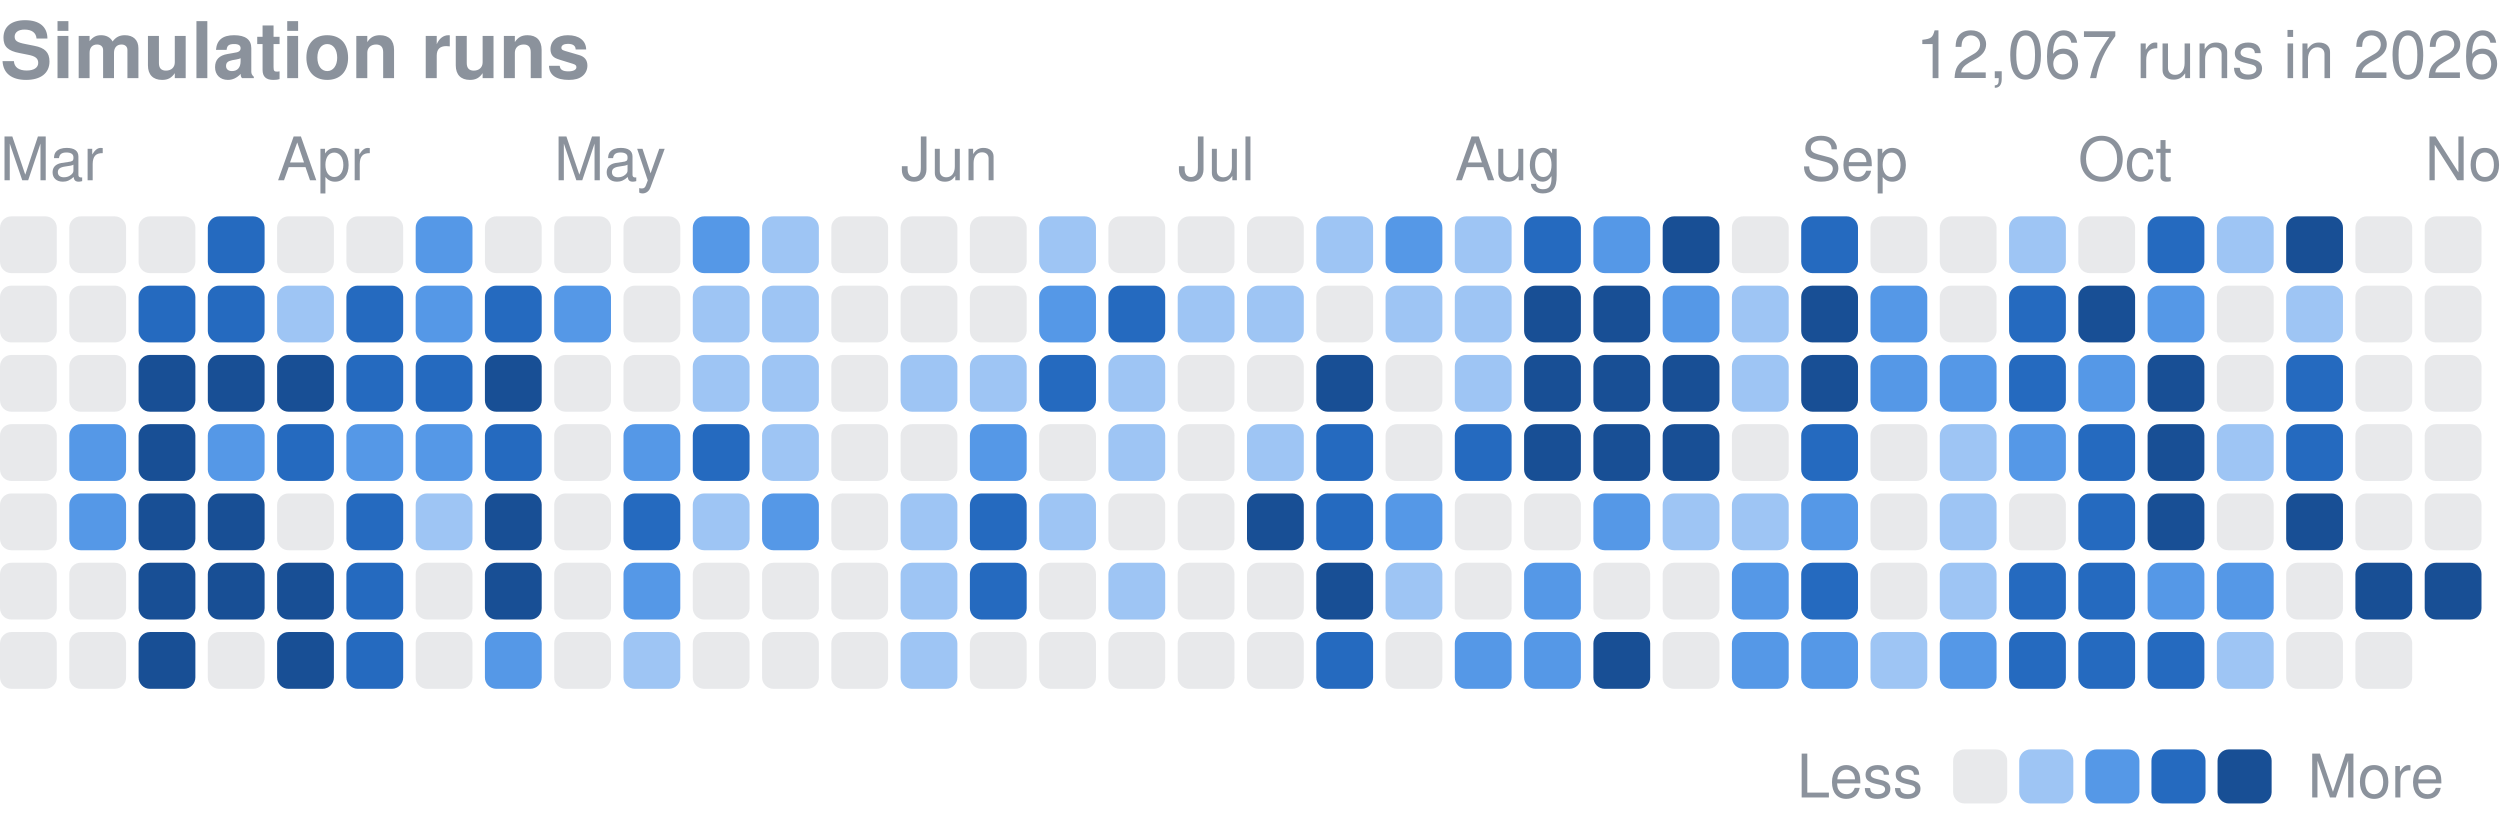
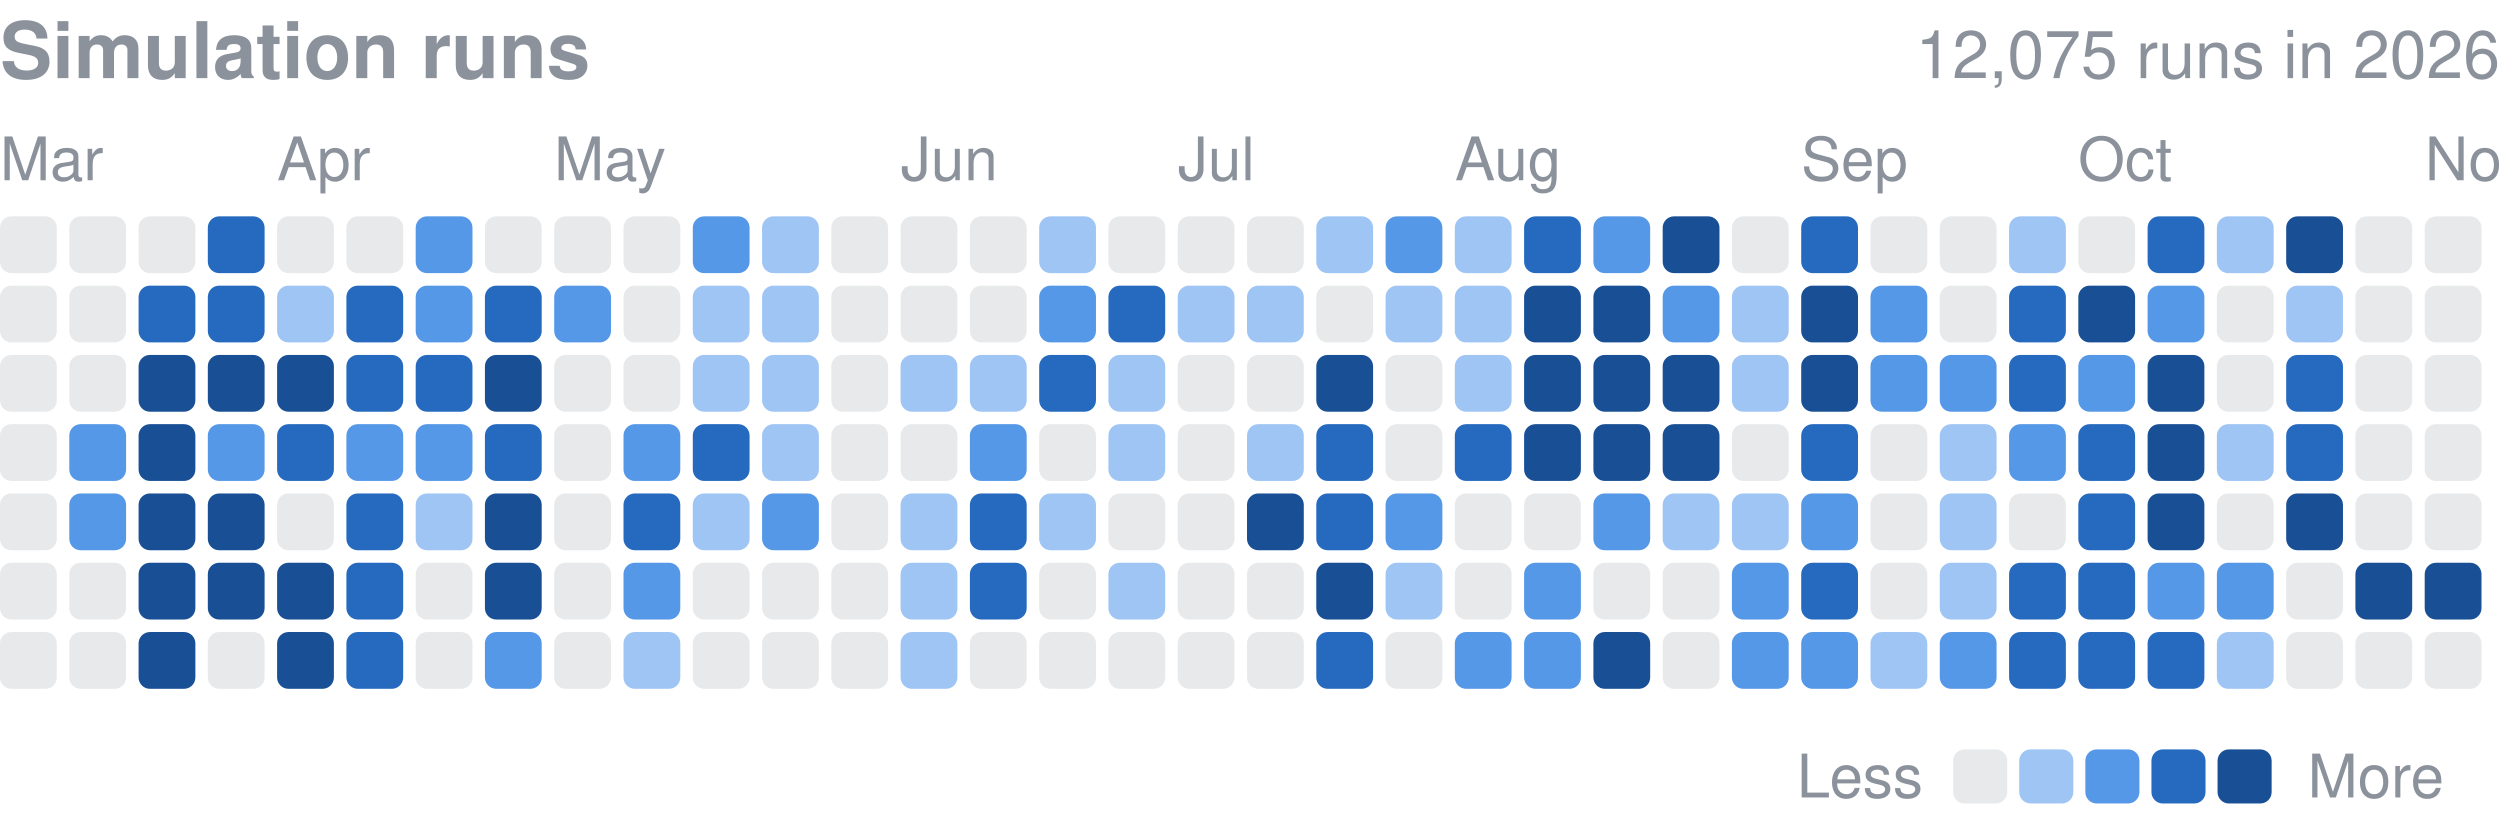
<svg xmlns="http://www.w3.org/2000/svg" width="416" height="139" viewBox="0 0 416 139" role="img" aria-label="Finished simulation runs per day in 2026">
  <style>text{font-family:-apple-system,BlinkMacSystemFont,"Segoe UI",Helvetica,Arial,sans-serif}</style>
  <text x="0" y="13" font-size="13" font-weight="600" fill="#8b929c">Simulation runs</text>
-   <text x="416" y="13" font-size="11" fill="#8b929c" text-anchor="end">12,067 runs in 2026</text>
+   <text x="416" y="13" font-size="11" fill="#8b929c" text-anchor="end">12,075 runs in 2026</text>
  <text x="0.0" y="30" font-size="10" fill="#8b929c">Mar</text>
  <text x="46.1" y="30" font-size="10" fill="#8b929c">Apr</text>
  <text x="92.2" y="30" font-size="10" fill="#8b929c">May</text>
  <text x="149.9" y="30" font-size="10" fill="#8b929c">Jun</text>
  <text x="196.0" y="30" font-size="10" fill="#8b929c">Jul</text>
  <text x="242.1" y="30" font-size="10" fill="#8b929c">Aug</text>
  <text x="299.7" y="30" font-size="10" fill="#8b929c">Sep</text>
  <text x="345.8" y="30" font-size="10" fill="#8b929c">Oct</text>
  <text x="403.5" y="30" font-size="10" fill="#8b929c">Nov</text>
  <rect x="0.00" y="36.00" width="9.45" height="9.45" rx="1.89" fill="#8b929c" opacity="0.2" />
  <rect x="0.00" y="47.53" width="9.45" height="9.45" rx="1.89" fill="#8b929c" opacity="0.2" />
  <rect x="0.00" y="59.06" width="9.45" height="9.45" rx="1.89" fill="#8b929c" opacity="0.2" />
  <rect x="0.00" y="70.58" width="9.45" height="9.45" rx="1.89" fill="#8b929c" opacity="0.2" />
  <rect x="0.00" y="82.11" width="9.45" height="9.45" rx="1.89" fill="#8b929c" opacity="0.2" />
  <rect x="0.00" y="93.64" width="9.45" height="9.45" rx="1.89" fill="#8b929c" opacity="0.2" />
  <rect x="0.00" y="105.17" width="9.45" height="9.45" rx="1.89" fill="#8b929c" opacity="0.2" />
  <rect x="11.53" y="36.00" width="9.45" height="9.45" rx="1.89" fill="#8b929c" opacity="0.2" />
  <rect x="11.53" y="47.53" width="9.45" height="9.45" rx="1.89" fill="#8b929c" opacity="0.2" />
  <rect x="11.53" y="59.06" width="9.45" height="9.45" rx="1.89" fill="#8b929c" opacity="0.2" />
  <rect x="11.53" y="70.58" width="9.45" height="9.45" rx="1.89" fill="#5598e7" />
  <rect x="11.53" y="82.11" width="9.45" height="9.45" rx="1.89" fill="#5598e7" />
  <rect x="11.53" y="93.64" width="9.45" height="9.45" rx="1.89" fill="#8b929c" opacity="0.2" />
  <rect x="11.53" y="105.17" width="9.45" height="9.45" rx="1.89" fill="#8b929c" opacity="0.2" />
  <rect x="23.06" y="36.00" width="9.45" height="9.45" rx="1.89" fill="#8b929c" opacity="0.2" />
  <rect x="23.06" y="47.53" width="9.45" height="9.45" rx="1.89" fill="#256abf" />
  <rect x="23.06" y="59.06" width="9.45" height="9.45" rx="1.89" fill="#184f95" />
  <rect x="23.06" y="70.58" width="9.45" height="9.45" rx="1.89" fill="#184f95" />
  <rect x="23.06" y="82.11" width="9.45" height="9.45" rx="1.89" fill="#184f95" />
  <rect x="23.06" y="93.64" width="9.45" height="9.45" rx="1.89" fill="#184f95" />
  <rect x="23.06" y="105.17" width="9.45" height="9.45" rx="1.89" fill="#184f95" />
  <rect x="34.58" y="36.00" width="9.45" height="9.45" rx="1.89" fill="#256abf" />
  <rect x="34.58" y="47.53" width="9.45" height="9.45" rx="1.89" fill="#256abf" />
  <rect x="34.58" y="59.06" width="9.45" height="9.45" rx="1.89" fill="#184f95" />
  <rect x="34.58" y="70.58" width="9.45" height="9.45" rx="1.89" fill="#5598e7" />
  <rect x="34.58" y="82.11" width="9.45" height="9.45" rx="1.89" fill="#184f95" />
  <rect x="34.58" y="93.64" width="9.45" height="9.45" rx="1.89" fill="#184f95" />
  <rect x="34.58" y="105.17" width="9.45" height="9.45" rx="1.89" fill="#8b929c" opacity="0.2" />
  <rect x="46.11" y="36.00" width="9.45" height="9.45" rx="1.89" fill="#8b929c" opacity="0.2" />
  <rect x="46.11" y="47.53" width="9.45" height="9.45" rx="1.89" fill="#9ec5f4" />
  <rect x="46.11" y="59.06" width="9.45" height="9.45" rx="1.89" fill="#184f95" />
  <rect x="46.11" y="70.58" width="9.45" height="9.45" rx="1.89" fill="#256abf" />
  <rect x="46.11" y="82.11" width="9.45" height="9.45" rx="1.89" fill="#8b929c" opacity="0.2" />
  <rect x="46.11" y="93.64" width="9.45" height="9.45" rx="1.89" fill="#184f95" />
  <rect x="46.11" y="105.17" width="9.45" height="9.45" rx="1.89" fill="#184f95" />
  <rect x="57.64" y="36.00" width="9.45" height="9.45" rx="1.89" fill="#8b929c" opacity="0.2" />
  <rect x="57.64" y="47.53" width="9.45" height="9.45" rx="1.89" fill="#256abf" />
  <rect x="57.64" y="59.06" width="9.45" height="9.45" rx="1.89" fill="#256abf" />
  <rect x="57.64" y="70.58" width="9.45" height="9.45" rx="1.89" fill="#5598e7" />
  <rect x="57.64" y="82.11" width="9.45" height="9.45" rx="1.89" fill="#256abf" />
  <rect x="57.64" y="93.64" width="9.45" height="9.45" rx="1.89" fill="#256abf" />
  <rect x="57.64" y="105.17" width="9.45" height="9.45" rx="1.89" fill="#256abf" />
  <rect x="69.17" y="36.00" width="9.45" height="9.45" rx="1.89" fill="#5598e7" />
  <rect x="69.17" y="47.53" width="9.45" height="9.45" rx="1.89" fill="#5598e7" />
  <rect x="69.17" y="59.06" width="9.45" height="9.45" rx="1.89" fill="#256abf" />
  <rect x="69.17" y="70.58" width="9.45" height="9.45" rx="1.89" fill="#5598e7" />
  <rect x="69.17" y="82.11" width="9.45" height="9.45" rx="1.89" fill="#9ec5f4" />
  <rect x="69.17" y="93.64" width="9.45" height="9.45" rx="1.89" fill="#8b929c" opacity="0.2" />
  <rect x="69.17" y="105.17" width="9.45" height="9.45" rx="1.89" fill="#8b929c" opacity="0.2" />
  <rect x="80.69" y="36.00" width="9.45" height="9.45" rx="1.89" fill="#8b929c" opacity="0.2" />
  <rect x="80.69" y="47.53" width="9.45" height="9.45" rx="1.89" fill="#256abf" />
  <rect x="80.69" y="59.06" width="9.45" height="9.45" rx="1.89" fill="#184f95" />
  <rect x="80.69" y="70.58" width="9.45" height="9.45" rx="1.89" fill="#256abf" />
  <rect x="80.69" y="82.11" width="9.45" height="9.45" rx="1.89" fill="#184f95" />
  <rect x="80.69" y="93.64" width="9.45" height="9.45" rx="1.89" fill="#184f95" />
  <rect x="80.69" y="105.17" width="9.45" height="9.45" rx="1.89" fill="#5598e7" />
  <rect x="92.22" y="36.00" width="9.45" height="9.45" rx="1.89" fill="#8b929c" opacity="0.2" />
  <rect x="92.22" y="47.53" width="9.45" height="9.45" rx="1.89" fill="#5598e7" />
  <rect x="92.22" y="59.06" width="9.45" height="9.45" rx="1.89" fill="#8b929c" opacity="0.2" />
  <rect x="92.22" y="70.58" width="9.45" height="9.45" rx="1.89" fill="#8b929c" opacity="0.2" />
  <rect x="92.22" y="82.11" width="9.45" height="9.45" rx="1.89" fill="#8b929c" opacity="0.2" />
  <rect x="92.22" y="93.64" width="9.45" height="9.45" rx="1.89" fill="#8b929c" opacity="0.2" />
  <rect x="92.22" y="105.17" width="9.45" height="9.45" rx="1.89" fill="#8b929c" opacity="0.2" />
  <rect x="103.75" y="36.00" width="9.45" height="9.45" rx="1.89" fill="#8b929c" opacity="0.2" />
  <rect x="103.75" y="47.53" width="9.45" height="9.45" rx="1.89" fill="#8b929c" opacity="0.2" />
  <rect x="103.75" y="59.06" width="9.45" height="9.45" rx="1.89" fill="#8b929c" opacity="0.2" />
  <rect x="103.75" y="70.58" width="9.45" height="9.45" rx="1.89" fill="#5598e7" />
  <rect x="103.75" y="82.11" width="9.45" height="9.45" rx="1.89" fill="#256abf" />
  <rect x="103.75" y="93.64" width="9.45" height="9.45" rx="1.89" fill="#5598e7" />
  <rect x="103.75" y="105.17" width="9.45" height="9.45" rx="1.89" fill="#9ec5f4" />
  <rect x="115.28" y="36.00" width="9.45" height="9.45" rx="1.89" fill="#5598e7" />
  <rect x="115.28" y="47.53" width="9.45" height="9.45" rx="1.89" fill="#9ec5f4" />
  <rect x="115.28" y="59.06" width="9.45" height="9.45" rx="1.89" fill="#9ec5f4" />
  <rect x="115.28" y="70.58" width="9.45" height="9.45" rx="1.89" fill="#256abf" />
  <rect x="115.28" y="82.11" width="9.45" height="9.45" rx="1.89" fill="#9ec5f4" />
  <rect x="115.28" y="93.64" width="9.45" height="9.45" rx="1.89" fill="#8b929c" opacity="0.2" />
  <rect x="115.28" y="105.17" width="9.45" height="9.45" rx="1.89" fill="#8b929c" opacity="0.2" />
  <rect x="126.81" y="36.00" width="9.45" height="9.45" rx="1.89" fill="#9ec5f4" />
  <rect x="126.81" y="47.53" width="9.45" height="9.45" rx="1.89" fill="#9ec5f4" />
  <rect x="126.81" y="59.06" width="9.45" height="9.45" rx="1.89" fill="#9ec5f4" />
  <rect x="126.81" y="70.58" width="9.45" height="9.45" rx="1.89" fill="#9ec5f4" />
  <rect x="126.81" y="82.11" width="9.45" height="9.45" rx="1.89" fill="#5598e7" />
  <rect x="126.81" y="93.64" width="9.45" height="9.45" rx="1.89" fill="#8b929c" opacity="0.2" />
  <rect x="126.81" y="105.17" width="9.45" height="9.45" rx="1.89" fill="#8b929c" opacity="0.2" />
  <rect x="138.33" y="36.00" width="9.45" height="9.45" rx="1.89" fill="#8b929c" opacity="0.2" />
  <rect x="138.33" y="47.53" width="9.45" height="9.45" rx="1.89" fill="#8b929c" opacity="0.2" />
  <rect x="138.33" y="59.06" width="9.45" height="9.45" rx="1.89" fill="#8b929c" opacity="0.2" />
  <rect x="138.33" y="70.58" width="9.45" height="9.45" rx="1.89" fill="#8b929c" opacity="0.2" />
  <rect x="138.33" y="82.11" width="9.45" height="9.45" rx="1.89" fill="#8b929c" opacity="0.2" />
  <rect x="138.33" y="93.64" width="9.45" height="9.45" rx="1.89" fill="#8b929c" opacity="0.2" />
  <rect x="138.33" y="105.17" width="9.45" height="9.45" rx="1.89" fill="#8b929c" opacity="0.2" />
  <rect x="149.86" y="36.00" width="9.45" height="9.45" rx="1.89" fill="#8b929c" opacity="0.2" />
  <rect x="149.86" y="47.53" width="9.45" height="9.45" rx="1.89" fill="#8b929c" opacity="0.2" />
  <rect x="149.86" y="59.06" width="9.45" height="9.45" rx="1.89" fill="#9ec5f4" />
  <rect x="149.86" y="70.58" width="9.45" height="9.45" rx="1.89" fill="#8b929c" opacity="0.2" />
  <rect x="149.86" y="82.11" width="9.45" height="9.45" rx="1.89" fill="#9ec5f4" />
  <rect x="149.86" y="93.64" width="9.45" height="9.45" rx="1.89" fill="#9ec5f4" />
  <rect x="149.86" y="105.17" width="9.45" height="9.45" rx="1.89" fill="#9ec5f4" />
  <rect x="161.39" y="36.00" width="9.45" height="9.45" rx="1.89" fill="#8b929c" opacity="0.2" />
  <rect x="161.39" y="47.53" width="9.45" height="9.45" rx="1.89" fill="#8b929c" opacity="0.2" />
  <rect x="161.39" y="59.06" width="9.45" height="9.45" rx="1.89" fill="#9ec5f4" />
  <rect x="161.39" y="70.58" width="9.45" height="9.45" rx="1.89" fill="#5598e7" />
  <rect x="161.39" y="82.11" width="9.45" height="9.45" rx="1.89" fill="#256abf" />
  <rect x="161.39" y="93.64" width="9.45" height="9.45" rx="1.89" fill="#256abf" />
  <rect x="161.39" y="105.17" width="9.45" height="9.45" rx="1.89" fill="#8b929c" opacity="0.2" />
  <rect x="172.92" y="36.00" width="9.45" height="9.45" rx="1.89" fill="#9ec5f4" />
  <rect x="172.92" y="47.53" width="9.45" height="9.45" rx="1.89" fill="#5598e7" />
  <rect x="172.92" y="59.06" width="9.45" height="9.45" rx="1.89" fill="#256abf" />
  <rect x="172.92" y="70.58" width="9.45" height="9.45" rx="1.89" fill="#8b929c" opacity="0.2" />
  <rect x="172.92" y="82.11" width="9.45" height="9.45" rx="1.89" fill="#9ec5f4" />
  <rect x="172.92" y="93.64" width="9.45" height="9.45" rx="1.89" fill="#8b929c" opacity="0.2" />
  <rect x="172.92" y="105.17" width="9.45" height="9.45" rx="1.89" fill="#8b929c" opacity="0.2" />
  <rect x="184.44" y="36.00" width="9.45" height="9.45" rx="1.89" fill="#8b929c" opacity="0.2" />
  <rect x="184.44" y="47.53" width="9.45" height="9.45" rx="1.89" fill="#256abf" />
  <rect x="184.44" y="59.06" width="9.45" height="9.45" rx="1.89" fill="#9ec5f4" />
  <rect x="184.44" y="70.58" width="9.45" height="9.45" rx="1.89" fill="#9ec5f4" />
  <rect x="184.44" y="82.11" width="9.45" height="9.45" rx="1.89" fill="#8b929c" opacity="0.2" />
  <rect x="184.44" y="93.64" width="9.45" height="9.45" rx="1.89" fill="#9ec5f4" />
  <rect x="184.44" y="105.17" width="9.45" height="9.45" rx="1.89" fill="#8b929c" opacity="0.2" />
  <rect x="195.97" y="36.00" width="9.45" height="9.45" rx="1.89" fill="#8b929c" opacity="0.2" />
  <rect x="195.97" y="47.53" width="9.45" height="9.45" rx="1.89" fill="#9ec5f4" />
  <rect x="195.97" y="59.06" width="9.45" height="9.45" rx="1.89" fill="#8b929c" opacity="0.2" />
  <rect x="195.97" y="70.58" width="9.45" height="9.45" rx="1.89" fill="#8b929c" opacity="0.2" />
  <rect x="195.97" y="82.11" width="9.45" height="9.45" rx="1.89" fill="#8b929c" opacity="0.2" />
  <rect x="195.97" y="93.64" width="9.45" height="9.45" rx="1.89" fill="#8b929c" opacity="0.2" />
  <rect x="195.97" y="105.17" width="9.45" height="9.45" rx="1.89" fill="#8b929c" opacity="0.2" />
  <rect x="207.50" y="36.00" width="9.45" height="9.45" rx="1.89" fill="#8b929c" opacity="0.2" />
  <rect x="207.50" y="47.53" width="9.45" height="9.45" rx="1.89" fill="#9ec5f4" />
  <rect x="207.50" y="59.06" width="9.45" height="9.45" rx="1.89" fill="#8b929c" opacity="0.2" />
  <rect x="207.50" y="70.58" width="9.45" height="9.45" rx="1.89" fill="#9ec5f4" />
  <rect x="207.50" y="82.11" width="9.45" height="9.45" rx="1.89" fill="#184f95" />
  <rect x="207.50" y="93.64" width="9.45" height="9.45" rx="1.89" fill="#8b929c" opacity="0.2" />
  <rect x="207.50" y="105.17" width="9.45" height="9.45" rx="1.89" fill="#8b929c" opacity="0.2" />
  <rect x="219.03" y="36.00" width="9.45" height="9.45" rx="1.89" fill="#9ec5f4" />
  <rect x="219.03" y="47.53" width="9.45" height="9.45" rx="1.89" fill="#8b929c" opacity="0.2" />
  <rect x="219.03" y="59.06" width="9.45" height="9.45" rx="1.89" fill="#184f95" />
  <rect x="219.03" y="70.58" width="9.45" height="9.45" rx="1.89" fill="#256abf" />
  <rect x="219.03" y="82.11" width="9.45" height="9.45" rx="1.89" fill="#256abf" />
  <rect x="219.03" y="93.64" width="9.45" height="9.45" rx="1.89" fill="#184f95" />
  <rect x="219.03" y="105.17" width="9.45" height="9.45" rx="1.89" fill="#256abf" />
  <rect x="230.56" y="36.00" width="9.45" height="9.45" rx="1.89" fill="#5598e7" />
  <rect x="230.56" y="47.53" width="9.45" height="9.45" rx="1.89" fill="#9ec5f4" />
  <rect x="230.56" y="59.06" width="9.45" height="9.45" rx="1.89" fill="#8b929c" opacity="0.2" />
  <rect x="230.56" y="70.58" width="9.45" height="9.45" rx="1.89" fill="#8b929c" opacity="0.2" />
  <rect x="230.56" y="82.11" width="9.45" height="9.45" rx="1.89" fill="#5598e7" />
  <rect x="230.56" y="93.64" width="9.45" height="9.45" rx="1.89" fill="#9ec5f4" />
  <rect x="230.56" y="105.17" width="9.45" height="9.45" rx="1.89" fill="#8b929c" opacity="0.2" />
  <rect x="242.08" y="36.00" width="9.45" height="9.45" rx="1.89" fill="#9ec5f4" />
  <rect x="242.08" y="47.53" width="9.45" height="9.45" rx="1.89" fill="#9ec5f4" />
  <rect x="242.08" y="59.06" width="9.45" height="9.45" rx="1.89" fill="#9ec5f4" />
  <rect x="242.08" y="70.58" width="9.45" height="9.45" rx="1.89" fill="#256abf" />
  <rect x="242.08" y="82.11" width="9.45" height="9.45" rx="1.89" fill="#8b929c" opacity="0.2" />
  <rect x="242.08" y="93.64" width="9.45" height="9.45" rx="1.89" fill="#8b929c" opacity="0.2" />
  <rect x="242.08" y="105.17" width="9.45" height="9.45" rx="1.89" fill="#5598e7" />
  <rect x="253.61" y="36.00" width="9.45" height="9.45" rx="1.89" fill="#256abf" />
  <rect x="253.61" y="47.53" width="9.45" height="9.45" rx="1.89" fill="#184f95" />
  <rect x="253.61" y="59.06" width="9.45" height="9.45" rx="1.89" fill="#184f95" />
  <rect x="253.61" y="70.58" width="9.45" height="9.45" rx="1.89" fill="#184f95" />
  <rect x="253.61" y="82.11" width="9.45" height="9.45" rx="1.89" fill="#8b929c" opacity="0.2" />
  <rect x="253.61" y="93.64" width="9.45" height="9.45" rx="1.89" fill="#5598e7" />
  <rect x="253.61" y="105.17" width="9.45" height="9.45" rx="1.89" fill="#5598e7" />
  <rect x="265.14" y="36.00" width="9.45" height="9.45" rx="1.89" fill="#5598e7" />
  <rect x="265.14" y="47.53" width="9.45" height="9.45" rx="1.89" fill="#184f95" />
  <rect x="265.14" y="59.06" width="9.45" height="9.45" rx="1.89" fill="#184f95" />
  <rect x="265.14" y="70.58" width="9.45" height="9.45" rx="1.89" fill="#184f95" />
  <rect x="265.14" y="82.11" width="9.45" height="9.45" rx="1.89" fill="#5598e7" />
  <rect x="265.14" y="93.64" width="9.45" height="9.45" rx="1.89" fill="#8b929c" opacity="0.2" />
  <rect x="265.14" y="105.17" width="9.45" height="9.45" rx="1.89" fill="#184f95" />
  <rect x="276.67" y="36.00" width="9.45" height="9.45" rx="1.89" fill="#184f95" />
  <rect x="276.67" y="47.53" width="9.45" height="9.45" rx="1.89" fill="#5598e7" />
  <rect x="276.67" y="59.06" width="9.45" height="9.45" rx="1.89" fill="#184f95" />
  <rect x="276.67" y="70.58" width="9.45" height="9.45" rx="1.89" fill="#184f95" />
  <rect x="276.67" y="82.11" width="9.45" height="9.45" rx="1.89" fill="#9ec5f4" />
  <rect x="276.67" y="93.64" width="9.45" height="9.45" rx="1.89" fill="#8b929c" opacity="0.2" />
  <rect x="276.67" y="105.17" width="9.45" height="9.45" rx="1.89" fill="#8b929c" opacity="0.2" />
  <rect x="288.19" y="36.00" width="9.45" height="9.45" rx="1.89" fill="#8b929c" opacity="0.2" />
  <rect x="288.19" y="47.53" width="9.45" height="9.45" rx="1.89" fill="#9ec5f4" />
  <rect x="288.19" y="59.06" width="9.45" height="9.45" rx="1.89" fill="#9ec5f4" />
  <rect x="288.19" y="70.58" width="9.45" height="9.45" rx="1.89" fill="#8b929c" opacity="0.2" />
  <rect x="288.19" y="82.11" width="9.45" height="9.45" rx="1.89" fill="#9ec5f4" />
  <rect x="288.19" y="93.64" width="9.45" height="9.45" rx="1.89" fill="#5598e7" />
  <rect x="288.19" y="105.17" width="9.45" height="9.45" rx="1.89" fill="#5598e7" />
  <rect x="299.72" y="36.00" width="9.45" height="9.45" rx="1.89" fill="#256abf" />
  <rect x="299.72" y="47.53" width="9.45" height="9.45" rx="1.89" fill="#184f95" />
  <rect x="299.72" y="59.06" width="9.45" height="9.45" rx="1.89" fill="#184f95" />
  <rect x="299.72" y="70.58" width="9.45" height="9.45" rx="1.89" fill="#256abf" />
  <rect x="299.72" y="82.11" width="9.45" height="9.45" rx="1.89" fill="#5598e7" />
  <rect x="299.72" y="93.64" width="9.45" height="9.45" rx="1.89" fill="#256abf" />
  <rect x="299.72" y="105.17" width="9.45" height="9.45" rx="1.89" fill="#5598e7" />
  <rect x="311.25" y="36.00" width="9.45" height="9.45" rx="1.89" fill="#8b929c" opacity="0.2" />
  <rect x="311.25" y="47.53" width="9.45" height="9.45" rx="1.89" fill="#5598e7" />
  <rect x="311.25" y="59.06" width="9.45" height="9.45" rx="1.89" fill="#5598e7" />
  <rect x="311.25" y="70.58" width="9.45" height="9.45" rx="1.89" fill="#8b929c" opacity="0.2" />
  <rect x="311.25" y="82.11" width="9.45" height="9.45" rx="1.89" fill="#8b929c" opacity="0.2" />
  <rect x="311.25" y="93.64" width="9.45" height="9.45" rx="1.89" fill="#8b929c" opacity="0.2" />
  <rect x="311.25" y="105.17" width="9.45" height="9.45" rx="1.89" fill="#9ec5f4" />
  <rect x="322.78" y="36.00" width="9.45" height="9.45" rx="1.89" fill="#8b929c" opacity="0.2" />
  <rect x="322.78" y="47.53" width="9.45" height="9.45" rx="1.89" fill="#8b929c" opacity="0.2" />
  <rect x="322.78" y="59.06" width="9.45" height="9.45" rx="1.89" fill="#5598e7" />
  <rect x="322.78" y="70.58" width="9.45" height="9.45" rx="1.89" fill="#9ec5f4" />
  <rect x="322.78" y="82.11" width="9.45" height="9.45" rx="1.89" fill="#9ec5f4" />
  <rect x="322.78" y="93.64" width="9.45" height="9.45" rx="1.89" fill="#9ec5f4" />
  <rect x="322.78" y="105.17" width="9.45" height="9.45" rx="1.89" fill="#5598e7" />
  <rect x="334.31" y="36.00" width="9.45" height="9.45" rx="1.89" fill="#9ec5f4" />
  <rect x="334.31" y="47.53" width="9.45" height="9.45" rx="1.89" fill="#256abf" />
  <rect x="334.31" y="59.06" width="9.45" height="9.45" rx="1.89" fill="#256abf" />
  <rect x="334.31" y="70.58" width="9.45" height="9.45" rx="1.89" fill="#5598e7" />
  <rect x="334.31" y="82.11" width="9.45" height="9.45" rx="1.89" fill="#8b929c" opacity="0.2" />
  <rect x="334.31" y="93.64" width="9.45" height="9.45" rx="1.89" fill="#256abf" />
  <rect x="334.31" y="105.17" width="9.45" height="9.45" rx="1.89" fill="#256abf" />
  <rect x="345.83" y="36.00" width="9.45" height="9.45" rx="1.89" fill="#8b929c" opacity="0.2" />
  <rect x="345.83" y="47.53" width="9.45" height="9.45" rx="1.89" fill="#184f95" />
  <rect x="345.83" y="59.06" width="9.45" height="9.45" rx="1.89" fill="#5598e7" />
  <rect x="345.83" y="70.58" width="9.45" height="9.45" rx="1.89" fill="#256abf" />
  <rect x="345.83" y="82.11" width="9.45" height="9.45" rx="1.89" fill="#256abf" />
  <rect x="345.83" y="93.64" width="9.45" height="9.45" rx="1.89" fill="#256abf" />
  <rect x="345.83" y="105.17" width="9.45" height="9.45" rx="1.89" fill="#256abf" />
  <rect x="357.36" y="36.00" width="9.45" height="9.45" rx="1.89" fill="#256abf" />
  <rect x="357.36" y="47.53" width="9.45" height="9.45" rx="1.89" fill="#5598e7" />
  <rect x="357.36" y="59.06" width="9.45" height="9.45" rx="1.89" fill="#184f95" />
  <rect x="357.36" y="70.58" width="9.45" height="9.45" rx="1.89" fill="#184f95" />
  <rect x="357.36" y="82.11" width="9.45" height="9.45" rx="1.89" fill="#184f95" />
  <rect x="357.36" y="93.64" width="9.45" height="9.45" rx="1.89" fill="#5598e7" />
  <rect x="357.36" y="105.17" width="9.45" height="9.45" rx="1.89" fill="#256abf" />
  <rect x="368.89" y="36.00" width="9.45" height="9.45" rx="1.89" fill="#9ec5f4" />
  <rect x="368.89" y="47.53" width="9.45" height="9.45" rx="1.89" fill="#8b929c" opacity="0.2" />
  <rect x="368.89" y="59.06" width="9.45" height="9.45" rx="1.89" fill="#8b929c" opacity="0.2" />
  <rect x="368.89" y="70.58" width="9.45" height="9.45" rx="1.89" fill="#9ec5f4" />
  <rect x="368.89" y="82.11" width="9.45" height="9.45" rx="1.89" fill="#8b929c" opacity="0.2" />
  <rect x="368.89" y="93.64" width="9.45" height="9.45" rx="1.89" fill="#5598e7" />
  <rect x="368.89" y="105.17" width="9.45" height="9.45" rx="1.89" fill="#9ec5f4" />
  <rect x="380.42" y="36.00" width="9.45" height="9.45" rx="1.89" fill="#184f95" />
  <rect x="380.42" y="47.53" width="9.45" height="9.45" rx="1.89" fill="#9ec5f4" />
  <rect x="380.42" y="59.06" width="9.45" height="9.45" rx="1.89" fill="#256abf" />
  <rect x="380.42" y="70.58" width="9.45" height="9.45" rx="1.89" fill="#256abf" />
  <rect x="380.42" y="82.11" width="9.45" height="9.45" rx="1.89" fill="#184f95" />
  <rect x="380.42" y="93.64" width="9.45" height="9.45" rx="1.89" fill="#8b929c" opacity="0.2" />
  <rect x="380.42" y="105.17" width="9.45" height="9.45" rx="1.89" fill="#8b929c" opacity="0.2" />
  <rect x="391.94" y="36.00" width="9.45" height="9.45" rx="1.89" fill="#8b929c" opacity="0.2" />
  <rect x="391.94" y="47.53" width="9.45" height="9.45" rx="1.89" fill="#8b929c" opacity="0.2" />
  <rect x="391.94" y="59.06" width="9.45" height="9.45" rx="1.89" fill="#8b929c" opacity="0.2" />
  <rect x="391.94" y="70.58" width="9.45" height="9.45" rx="1.89" fill="#8b929c" opacity="0.2" />
  <rect x="391.94" y="82.11" width="9.45" height="9.45" rx="1.89" fill="#8b929c" opacity="0.2" />
  <rect x="391.94" y="93.64" width="9.45" height="9.45" rx="1.89" fill="#184f95" />
  <rect x="391.94" y="105.17" width="9.45" height="9.45" rx="1.89" fill="#8b929c" opacity="0.2" />
  <rect x="403.47" y="36.00" width="9.45" height="9.45" rx="1.89" fill="#8b929c" opacity="0.2" />
  <rect x="403.47" y="47.53" width="9.45" height="9.45" rx="1.89" fill="#8b929c" opacity="0.2" />
  <rect x="403.47" y="59.06" width="9.45" height="9.45" rx="1.89" fill="#8b929c" opacity="0.2" />
  <rect x="403.47" y="70.58" width="9.45" height="9.45" rx="1.89" fill="#8b929c" opacity="0.2" />
  <rect x="403.47" y="82.11" width="9.45" height="9.45" rx="1.89" fill="#8b929c" opacity="0.2" />
  <rect x="403.47" y="93.64" width="9.45" height="9.45" rx="1.89" fill="#184f95" />
+   <rect x="403.47" y="105.17" width="9.45" height="9.45" rx="1.89" fill="#8b929c" opacity="0.2" />
  <text x="299" y="132.7" font-size="10" fill="#8b929c">Less</text>
  <rect x="325" y="124.7" width="9" height="9" rx="1.89" fill="#8b929c" opacity="0.2" />
  <rect x="336.0" y="124.7" width="9" height="9" rx="1.89" fill="#9ec5f4" />
  <rect x="347.0" y="124.7" width="9" height="9" rx="1.89" fill="#5598e7" />
  <rect x="358.0" y="124.7" width="9" height="9" rx="1.89" fill="#256abf" />
  <rect x="369.0" y="124.7" width="9" height="9" rx="1.89" fill="#184f95" />
  <text x="384.0" y="132.7" font-size="10" fill="#8b929c">More</text>
</svg>
